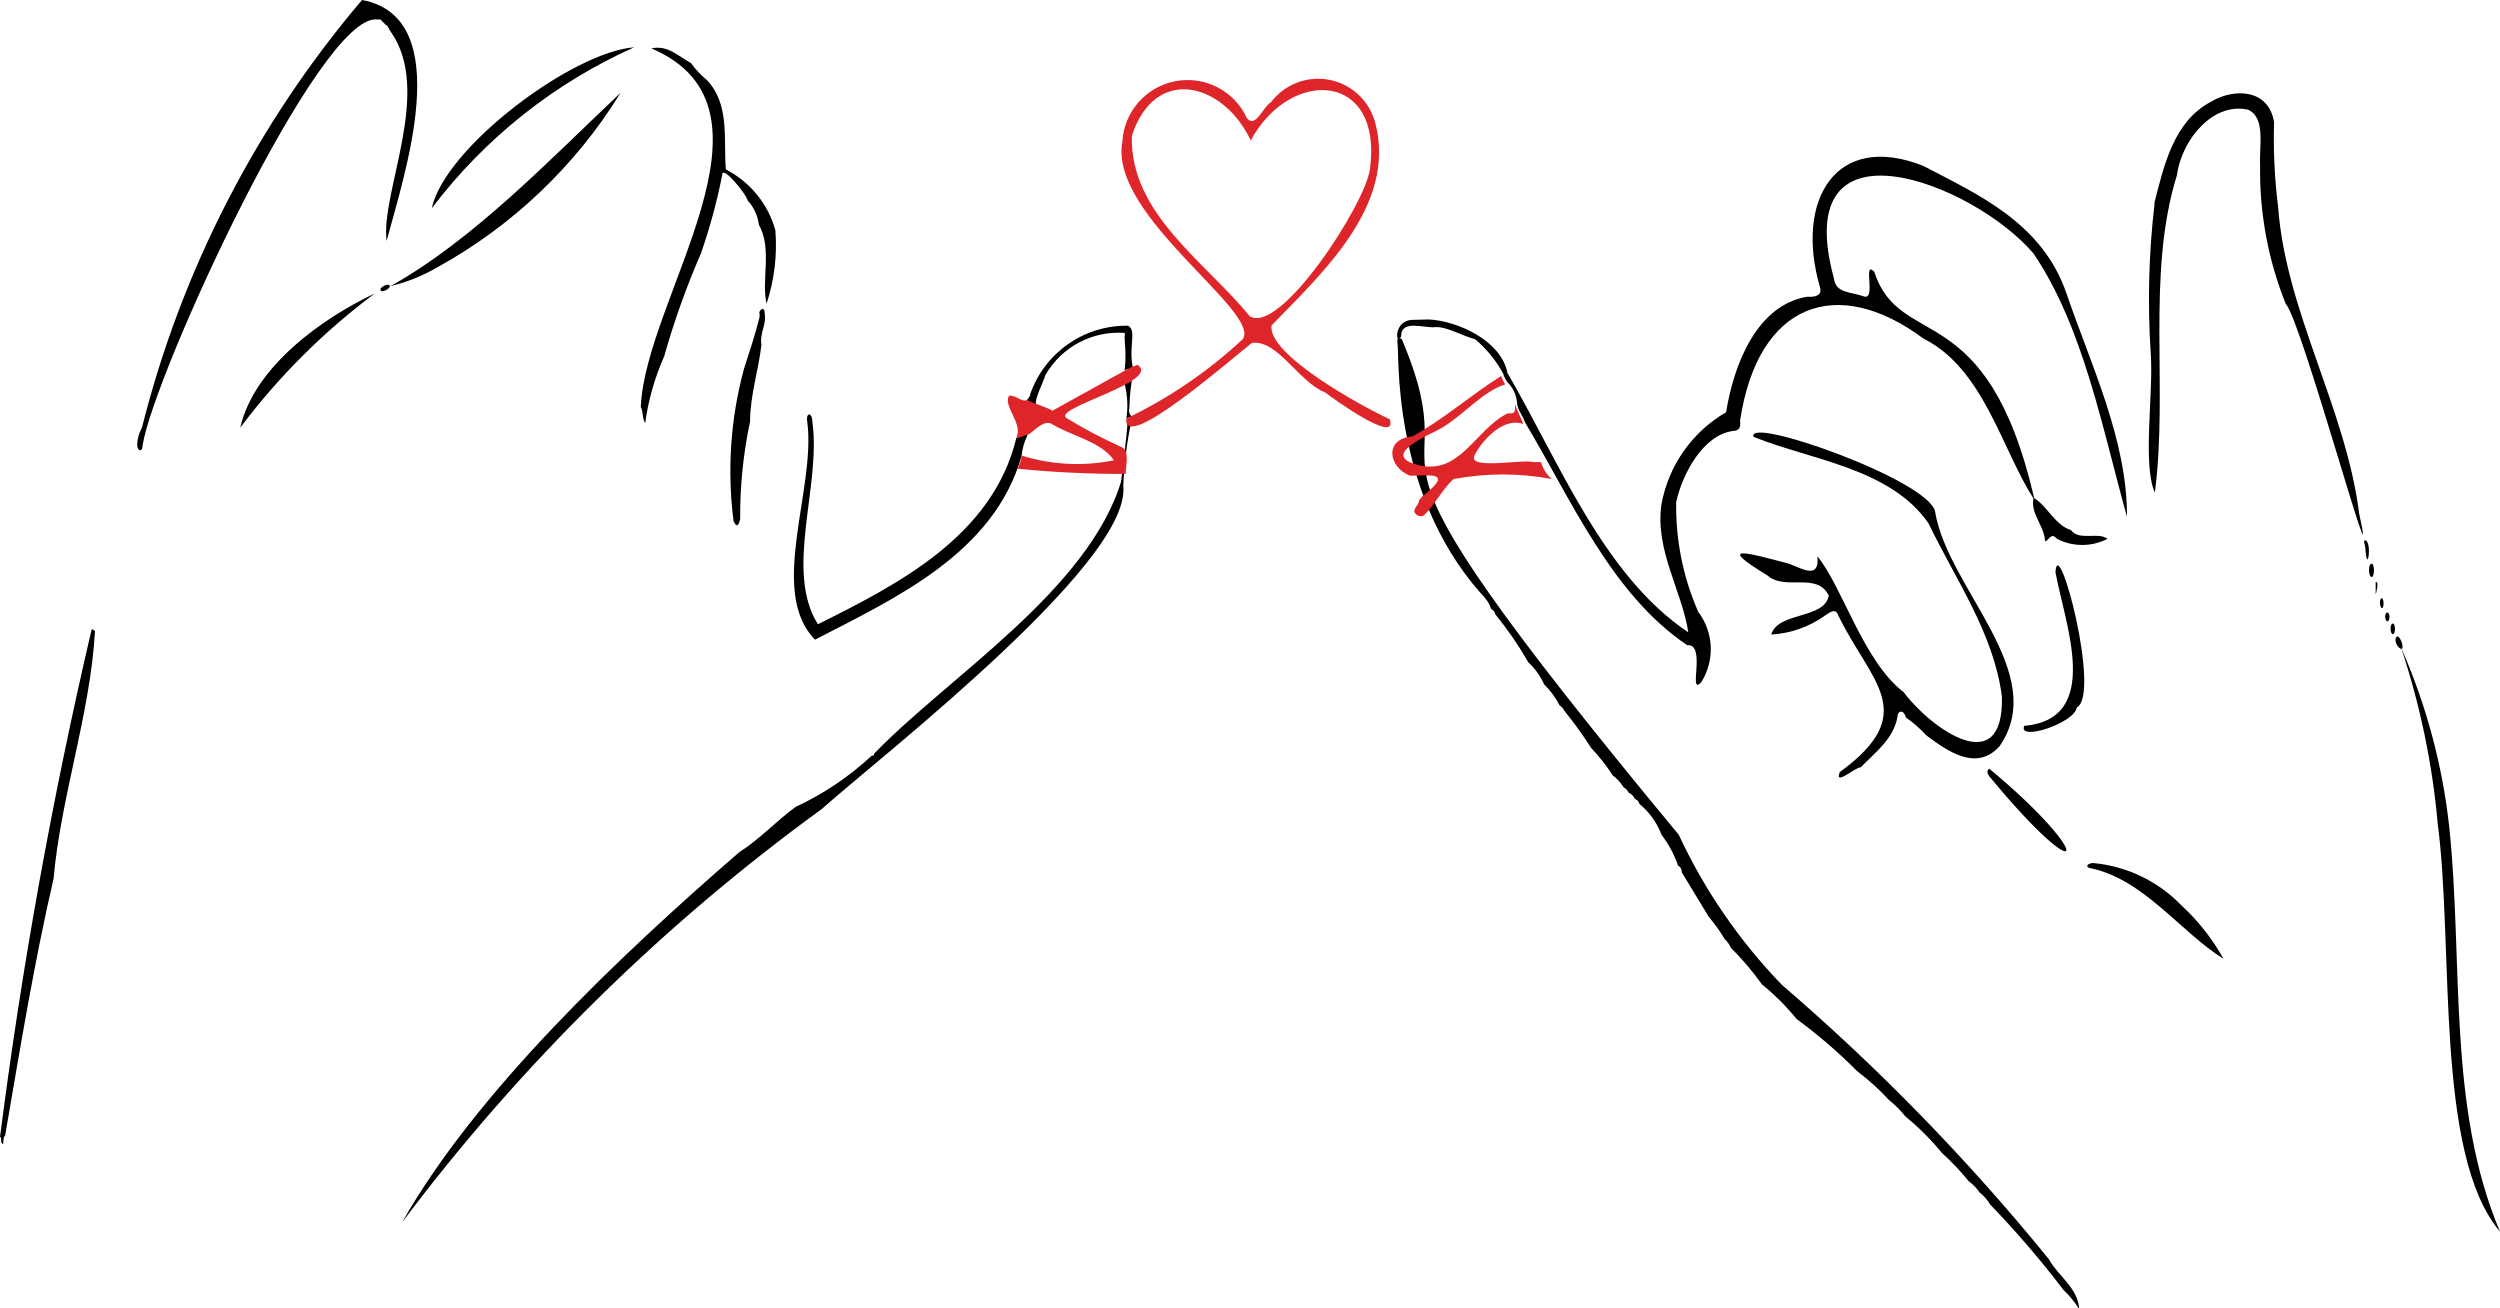
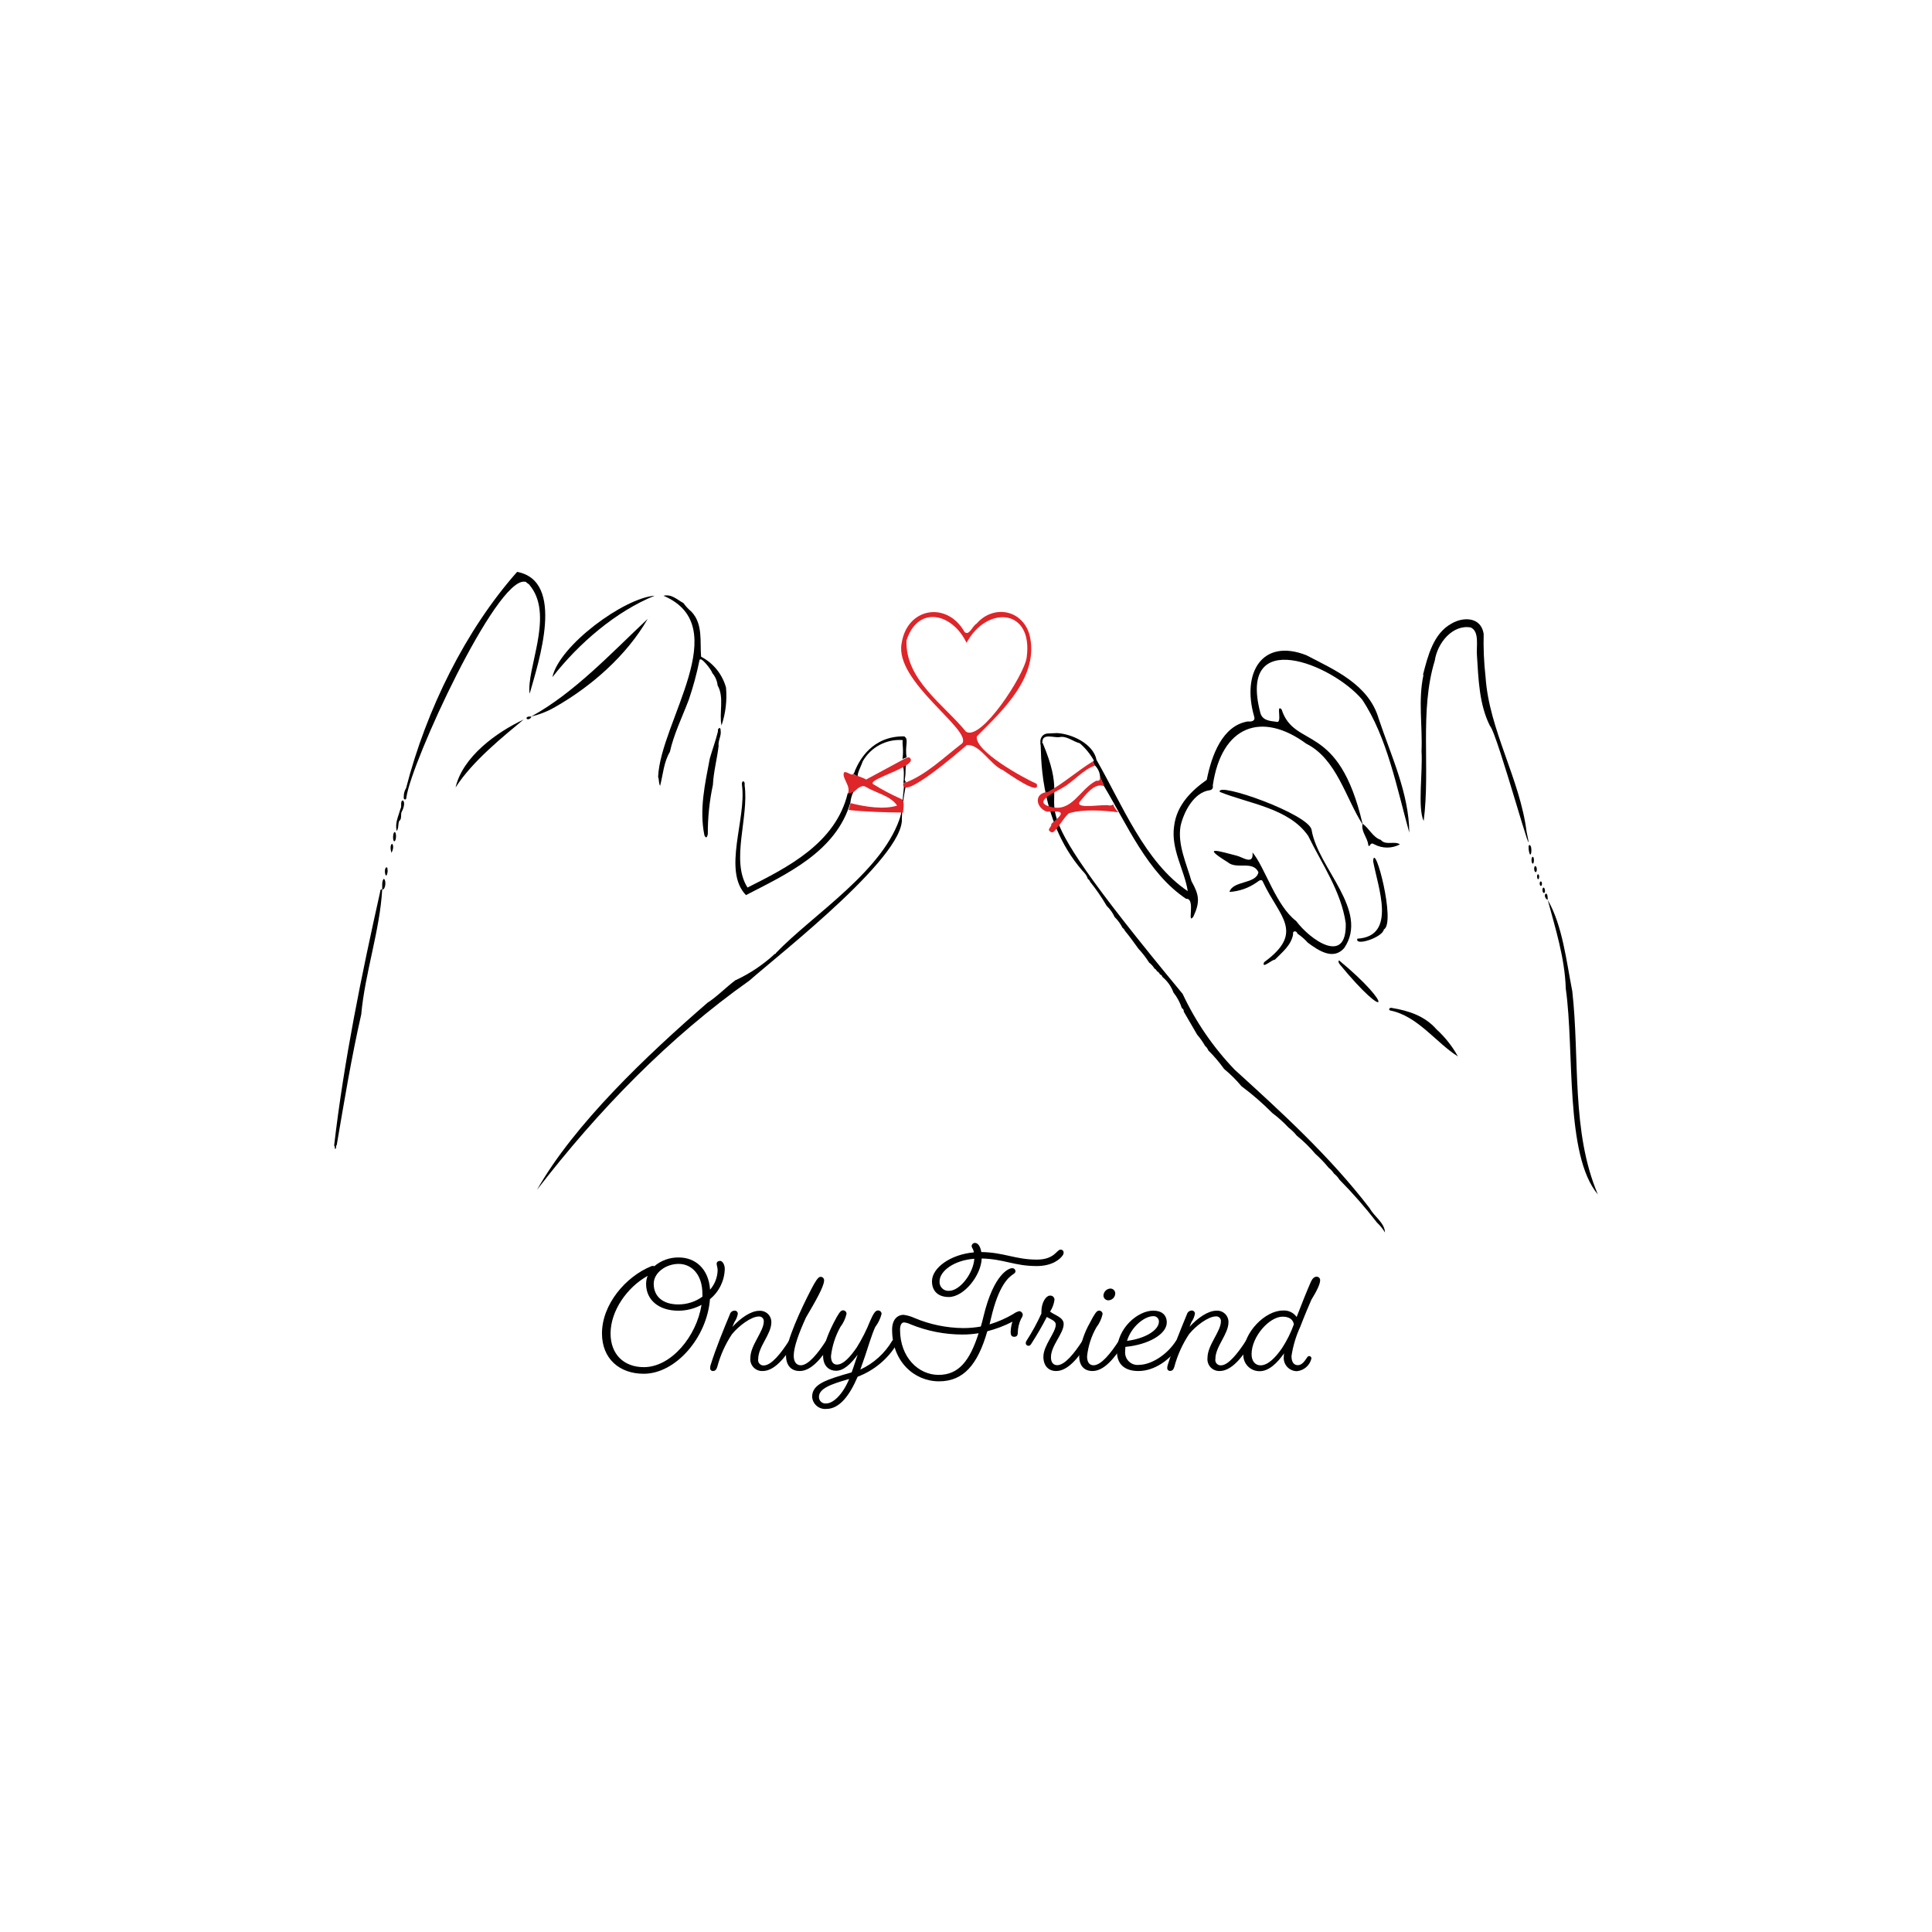
- <svg xmlns="http://www.w3.org/2000/svg" viewBox="0 0 68.16 35.64">
+ <svg xmlns="http://www.w3.org/2000/svg" id="Layer_1" data-name="Layer 1" viewBox="0 0 360 360">
  <defs />
  <defs>
    <style>.cls-1{fill:#de2529}</style>
  </defs>
-   <g id="Layer_2" data-name="Layer 2">
-     <g id="Layer_1-2" data-name="Layer 1">
-       <path d="M30.79 11.14a6.2 6.2 0 01.07-.78.3.3 0 01-.2.1 2.4 2.4 0 01.05.95.3.3 0 01.15-.05.21.21 0 01-.07-.22zM30.57 13.11c0 .07-.07.31.05.38a10.06 10.06 0 01.24-2.07h-.13c.06 0-.16 1.58-.16 1.69zM28.25 11.06c-.06-.18.18-.59.25-.83a2.29 2.29 0 012.19-1.15.11.11 0 00.06-.2 2.78 2.78 0 00-2.66 1.86.26.26 0 01-.09.16c.07.1.17.1.25.16zM30.63 10.12z" />
-       <path d="M30.75 8.88c-.19.3 0 .49-.09 1.22.09-.07.13 0 .22-.1-.11-.59.12-1-.13-1.12zM30.58 13.08c-.88 3-4.75 5.39-6.75 7.47 0 .05 0 .05-.06.05a8 8 0 01-2.08 1.4c-.51.37-1 .9-1.53 1.23-3.27 2.83-7.19 6.55-9.2 10.1A54 54 0 0122.4 22.06c1.6-1.43 8.88-7.06 8.18-8.98zM10.38.56h-.01.01zM10.52.68c.05 0 .08.12.13.18 1.16 1.63-.28 4.38-.11 5.71C11 4.83 12.48.48 9.87 0a28.86 28.86 0 00-6 11.66 1 1 0 00-.13.47c0 .16.15.22.15 0C4.2 10.2 8.71.36 10.28.53h.09zM17.59 11.54a6.74 6.74 0 01.52-1.83 21.82 21.82 0 011-2.8 15.6 15.6 0 00.58-2.14c0-.29.67.54.69.69a1.19 1.19 0 01.31.67c.37.64.06 1.52.21 2.15a5.12 5.12 0 00.24-2 2.66 2.66 0 00-1.35-1.66c-.07-.8.12-1.77-.52-2.44a2.35 2.35 0 01-.43-.46c-.35-.19-.64-.5-1.08-.4 3.87 1.65-.17 6.79-.29 9.78.07.11.03.28.12.44zM2.48 17.24A137.35 137.35 0 000 31c.06 0 0 .12.06.18s0-.17.08-.22c.4-2.32.79-4.72 1.32-7 .2-2.25 1-4.49 1.13-6.75-.09-.1-.1-.03-.11.03zM20.85 8.56c0-.17-.08-.18-.15-.05a.32.32 0 010 .17c-.12.47-.27.93-.42 1.39a10.67 10.67 0 00-.28 4.14c.09.19.14.11.18-.06a12.38 12.38 0 01.27-2.66c0-.7.23-1.4.31-2.09-.06-.29.14-.55.09-.84zM22.22 17.44c2.16-1.12 4.87-2.34 5.63-5a1.68 1.68 0 01.17-.59c-.11 0-.21.07-.31.09-.65 2.69-3.25 4-5.41 5.08-.92-1.46.09-3.76-.15-5.51 0-.28-.19-.28-.14 0 .24 1.82-1.08 4.61.21 5.93zM11.92 7.29a13.56 13.56 0 005-4.76c-1.93 1.82-4 4-6.27 5.27a4.69 4.69 0 001.27-.51zM10.22 8c-1.44.68-3.29 2-3.67 3.66A18.14 18.14 0 0110.22 8zM10.37 7.88c0 .14.26 0 .26-.08s-.2-.02-.26.08zM10.63 7.8h.01-.01zM11.77 5.68a14.19 14.19 0 015.52-4.39c-1.66.12-5.15 2.71-5.52 4.39zM38.53 8.72c-.56 0-.48.76-.33.45 0-.47.62-.22.92-.25s.73.23 1.1.33a3.27 3.27 0 01.76.93.82.82 0 00.11.23.9.9 0 01.27.56c0 .19.16.36.22.55 1.25 2.08 2.35 4.68 4.42 6.07.54-.05 0 1.44.39 1a1.69 1.69 0 00-.09-1.91 7.14 7.14 0 01-.6-3c.18-.78.73-1.81 1.54-1.93.17 0 .23-.1.2-.27.48-3.23 2.65-4 5-2.25 1.64.82 2.13 3 3 4.36-.08.4.26.71.31 1.1 0 .06 0 .11.1 0s.15-.09.23 0a1.5 1.5 0 001.38 0c-.27-.2-.77.07-1-.24-.43-.13-.65-.66-1-.87-1.29-5.55-3.66-4-4.36-6.17-.33-.34.07.8-.29.67S50.05 8 50 7.59C48.75 3 53.82 5 55.44 6.91c1.36 2 1.88 4.78 2.55 7.18C58 12 57 9.93 56.34 8s-2.42-2.7-3.91-3.48c-2.38-.94-3.5.94-2.81 3.31.06.19-.07.28-.35.26-1.37.23-2 1.84-2.21 3.15a3.65 3.65 0 00-1.76 2.5c-.19 1.25.56 2.37.73 3.5-2.32-1.55-3.53-4.67-4.93-7.07-.17-.88-1.35-1.42-2.14-1.46" />
-       <path d="M50.16 21.05c-.16.4.43-.14.57-.13.38-.39.89-.77 1-1.36 0-.2.18-.22.23 0a3.28 3.28 0 01.56.49c.58.43 1.37 1 2 .29 1.37-2-1.41-4.29-1.76-6.38-.12-.85-5.17-2.64-4.95-2.05 1.55.63 3.73.85 4.77 2.36.73 1.52 1.78 3 2 4.72.06 2.31-1.94.87-2.68-.12-1.1-.84-1.67-2.88-2.35-3.7.07.72-.54.24-.88.17-.87-.22-2-.57-.48.35.49.43 1.35-.11 1.67.55-.12.65-1.38.43-1.57 1.06a2.78 2.78 0 001.47-.52c.13-.08.28-.22.36 0 .88 1.82 2.26 2.65.04 4.27zM55.86 34.33a58.54 58.54 0 00-7.28-7.48 15 15 0 01-2.81-4.09c-10.2-12.31-5.47-8.59-7.55-13.51a.08.08 0 00-.12 0v.11c.06.17-.2 4 2.25 6.79a1.37 1.37 0 01.18.21.68.68 0 01.12.24.22.22 0 01.12.15 9.81 9.81 0 01.9 1.31 1.84 1.84 0 01.43.6 2.16 2.16 0 01.42.57.43.43 0 01.14.16c.25.31.49.64.72 1a5.26 5.26 0 01.59.75 1.18 1.18 0 01.3.33.26.26 0 01.13.14.31.31 0 01.17.17.2.2 0 01.13.14 2 2 0 01.6.84 2.94 2.94 0 01.45.84.18.18 0 01.1.18l.74 1.22a4.35 4.35 0 01.43.6.7.7 0 01.17.24 8 8 0 01.85 1 6.43 6.43 0 01.94.94 14.07 14.07 0 011.66 1.43 6.38 6.38 0 01.86.78 2.74 2.74 0 01.45.45 7 7 0 011 1 6.47 6.47 0 01.72.76 1.26 1.26 0 01.3.31 1.15 1.15 0 01.29.33 26.47 26.47 0 012 2.33 2.55 2.55 0 01.43.53c-.04-.6-.58-.91-.83-1.37zM64.32 14c-.36-2.86-2-5.5-2.21-8.36A15.14 15.14 0 0162 3.33c-.15-.92-1.11-.93-1.73-.55-1 .53-1.27 1.72-1.53 2.74v.05a22.41 22.41 0 00-.1 4.1c.07 1.11-.23 3 .11 3.76.37-2.86-.24-5.93.6-8.65.14-1 1-2 1.94-1.79.49.22.3 1 .33 1.51a9.74 9.74 0 00.7 3.79c.41.39 2.6 8.45 2 5.71zM68.16 33.58c-1.44-3.4-1-7.34-1.38-11a16.61 16.61 0 00-1.32-4.93 21 21 0 011 4.79c.45 3.41-.09 9.02 1.7 11.14zM56.62 19.29c.67-.34-.51-4.82-.58-3.69.26 1.42 1.29 4-.85 4.19-.19.43 1.37-.07 1.43-.5z" />
-       <path d="M64.49 14.73c-.08 0 0 .13 0 .23.05.74.19-.17 0-.23zM65.46 17.69zM65.36 17.35c-.12.07 0 .31.1.34s.01-.32-.1-.34zM64.77 15.87v.33c0 .03.11-.37 0-.33zM64.66 15.37c-.1 0-.09.36 0 .36s.08-.37 0-.36zM65.24 17c-.09 0-.08.29 0 .29s.07-.29 0-.29zM64.94 16.31c-.08 0-.06.26 0 .27s.06-.26 0-.27zM65.09 16.7c-.09 0-.07.24 0 .24s.08-.23 0-.24zM59.47 24.68a3.83 3.83 0 00-2.4-1.15c-.11 0-.23.07-.12.13 1.49.29 2.48 1.74 3.67 2.48a5.8 5.8 0 00-1.15-1.46zM54.24 21.17c2.64 3.2 2.95 2.25 0-.21-.1.04-.04.16 0 .21zM17 2.42z" />
-       <path d="M28.69 11.2c-.07-.07-.62-.24-.69-.3-.12.09-.31-.14-.49-.11-.17.29.39.75.2 1.15.1 0 .2-.07.31-.09s.4-.41.64-.3c.53.33 1.37.49 1.71 1a5.06 5.06 0 01-2.52-.13c0 .12-.06.24-.1.36a28.66 28.66 0 002.94.14c0-.22.12-.63-.11-.73a13.37 13.37 0 01-1.5-.79c-.42-.27 2.59-1 1.94-1.45H31a1.85 1.85 0 00-.29.13" class="cls-1" />
-       <path d="M37.89 11.43c-.71-.32-3.36-1.77-3.22-2.56 1.33-1.38 3.41-3.25 2.83-5.5a1.61 1.61 0 00-2.85-.58c-.21.11-.41.71-.65.44a1.78 1.78 0 00-3.4.64c-.38 2 3.81 4.64 3.28 5.38a12.72 12.72 0 01-3.17 2.16c-.12 1 3-1.74 3.42-2.06.7-.1 1.27 1.06 2 1.35.2.16 2 1.45 1.76.73zm-3.82-2.81c-1.17-1.45-3.28-2.8-3.21-4.92.63-1.94 2.5-1.45 3.24.13 1.08-2 3.61-1.88 3.25.78-.12.95-2.45 4.54-3.28 4.01zM41.81 12.6c-.3-.09-1.8.22-1.61-.18s.79-1.06 1.33-.86c-.06-.19-.18-.36-.22-.55 0 .24 0 .27-.21.26-.9.46-1.3 1.72-2.47 1.4-1-.27.32-.8.67-1 .59-.34 1.12-1 1.74-1.19a.82.82 0 01-.11-.23c-.82.51-1.59 1.2-2.43 1.65-.75.06-.67.82-.06 1.07.53 0 1.17-.12.43.49a.77.77 0 00-.18.18c0 .13-.19.24-.11.35a.19.19 0 00.23.07c.29-.26.5-.71.82-1a7.31 7.31 0 012.68 0 .9.9 0 01-.29-.45c-.02-.02-.02-.01-.21-.01z" class="cls-1" />
-     </g>
-   </g>
+   <path d="M168.63 145c.2-1.23 0-1.93.25-2.69a1.05 1.05 0 01-.71.35c.36.37.25 2.49.17 3.28a1.31 1.31 0 01.54-.17.67.67 0 01-.25-.77zM167.87 151.84c0 .26-.23 1.09.16 1.33a35.8 35.8 0 01.85-7.17c-.22 0-.25-.05-.48 0 .22 0-.52 5.49-.53 5.84zM159.84 144.75c-.19-.6.64-2 .89-2.84a7.88 7.88 0 017.56-4c.25 0 .49-.42.21-.7-6-.08-8.36 4.44-9.2 6.41a.88.88 0 01-.32.57 5.18 5.18 0 01.86.56zM168.08 141.53h.01-.01z" />
+   <path d="M168.49 137.25c-.67 1 0 1.69-.32 4.21.32-.24.45-.18.77-.35-.39-2.03.49-3.45-.45-3.86zM167.89 151.76c-3 10.39-16.39 18.6-23.3 25.81 0 .15-.1.17-.21.17a28.25 28.25 0 01-7.19 4.85.05.05 0 01-.07 0c-1.76 1.29-3.49 3.11-5.28 4.25-11.3 9.79-24.84 22.63-31.78 34.87 11.43-14.83 24.6-28.4 39.59-39 5.49-4.88 30.67-24.38 28.24-30.95zM98.1 108.52v-.01.01zM98.6 108.91a7 7 0 01.46.61c4 5.64-1 15.14-.37 19.75 1.69-6 6.69-21-2.33-22.71-9.59 10.82-16.91 25.63-20.69 40.29a2.87 2.87 0 00-.43 1.61c-.14.57.49.77.49.08 1-6.74 16.64-40.72 22-40.15.12 0 .32 0 .33.12zM123 146.44c.54-2.11.69-4.45 1.82-6.33.73-3.31 2.31-6.51 3.51-9.68a58.41 58.41 0 002-7.37c.15-1 2.32 1.86 2.39 2.35a4.23 4.23 0 011 2.32c1.28 2.2.23 5.27.73 7.44a17.26 17.26 0 00.83-7.06 9.27 9.27 0 00-4.64-5.74c-.24-2.76.39-6.1-1.81-8.4a8.24 8.24 0 01-1.47-1.59c-1.23-.66-2.21-1.73-3.73-1.37 13.37 5.67-.59 23.45-1 33.77.21.51.08 1.1.37 1.66zM71.21 165.71l.01.01v-.01h-.01z" />
+   <path d="M70.85 166.12c-3.49 15.6-6.76 31.56-8.59 47.35.2.16.06.43.2.64.3-.17.06-.58.29-.77 1.37-8 2.73-16.29 4.56-24.31.7-7.78 3.46-15.53 3.91-23.31-.31-.06-.37.19-.37.4zM134.28 136.12c0-.58-.28-.62-.51-.15a1.19 1.19 0 01-.06.59c-.41 1.61-1 3.21-1.45 4.78-.87 4.64-2 9.48-1 14.32.32.65.5.36.63-.23a42.57 42.57 0 01.95-9.18c.11-2.4.78-4.83 1.06-7.23-.14-1.02.55-1.88.38-2.9zM139 166.79c7.46-3.86 16.81-8.06 19.46-17.27a5.55 5.55 0 01.58-2c-.37.05-.73.24-1.08.29-2.24 9.31-11.21 13.82-18.67 17.57-3.2-5 .29-13-.54-19.06.15-.94-.66-1-.49 0 .85 6.29-3.68 15.91.74 20.47zM103.44 131.74c6.73-3.82 13.31-9.58 17.25-16.42C114 121.59 107 129.13 99 133.5a15.9 15.9 0 004.44-1.76zM97.56 134.08c-5 2.36-11.35 6.89-12.67 12.66 3.11-4.92 9.04-9.63 12.67-12.66zM75.09 149.15c-.58.06-.17 1.15-.45 1.51-.38 1.39-1.1 2.72-.71 4.19.38-.58.22-1.28.44-1.85.6-.44.2-1.26.51-1.8s.65-1.67.21-2.05zM73.55 155.05c-.35-.05-.44 1.76-.06 1.71s.4-1.71.06-1.71z" />
+   <path d="M71.52 163.75c-.41.39-.28 1.37-.3 2 .65.08.78-1.75.3-2zM73.05 157.21c-.42.32-.26 1.19-.1 1.71.25-.46.5-1.33.1-1.71zM72 161.61c-.65.31 0 2.82.24.67-.08-.28.05-.66-.24-.67zM98.1 133.78c.06.49.89.16.9-.27-.31.03-.71-.08-.9.27zM102.93 126.18c4.91-6.32 11.9-12.29 19.06-15.18-5.72.42-17.8 9.28-19.06 15.18zM195.35 136.67c-1.91 0-1.63 2.64-1.11 1.57 0-1.64 2.12-.75 3.15-.88 1.35-.32 2.55.83 3.82 1.14a12.14 12.14 0 012.63 3.23l-.17.14a2 2 0 00.38.79 3.16 3.16 0 01.92 1.94c.14.65.54 1.22.74 1.88 4.32 7.2 8.12 16.19 15.3 21 1.86-.16.1 5 1.35 3.33 1.3-2.78 1.08-4.07-.34-6.6-.93-3.28-2.61-6.77-2.05-10.25.6-2.73 2.52-6.27 5.32-6.69.56-.06.79-.35.7-.94 1.63-11.13 9.12-13.85 17.42-7.75 5.66 2.82 7.38 10.24 10.47 15-.26 1.39.91 2.47 1.07 3.81 0 .2.18.39.33.1.23-.45.54-.32.82-.15a5.06 5.06 0 004.75 0c-.92-.7-2.66.26-3.56-.84-1.47-.45-2.24-2.27-3.4-3-4.47-19.18-12.66-13.82-15.08-21.31-1.14-1.17.26 2.77-1 2.3-1.21-.15-2.67-.23-3-1.8-4.12-16 13.37-9 19-2.34 4.68 7 6.48 16.52 8.79 24.8-.05-7.31-3.4-14.35-5.69-21.2-1.85-6.44-8.35-9.17-13.49-11.86-8.23-3.22-12.09 3.25-9.72 11.44.21.67-.23 1-1.2.9-4.75.8-6.74 6.35-7.64 10.88-2.82 2-5.6 4.66-6.08 8.62-.64 4.32 1.94 8.21 2.54 12.12-8-5.37-12.21-16.13-17-24.45-.57-3-4.64-4.89-7.4-5" />
+   <path d="M235.55 179.29c-.56 1.38 1.49-.48 1.94-.45l.1-.05c1.31-1.34 3-2.64 3.36-4.68-.17-.69.63-.77.81-.14a10.37 10.37 0 011.94 1.69c2 1.48 4.73 3.32 6.77 1 4.75-7-4.86-14.83-6.07-22-.4-2.94-17.86-9.1-17.11-7.1 5.36 2.19 12.88 3 16.47 8.19 2.55 5.24 6.15 10.34 7 16.29.22 8-6.71 3-9.24-.42-3.81-2.91-5.78-9.94-8.13-12.78.23 2.48-1.85.85-3 .59-3-.76-6.84-2-1.65 1.21 1.69 1.47 4.67-.37 5.75 1.88-.42 2.26-4.75 1.52-5.4 3.68a9.88 9.88 0 005.08-1.78c.44-.3.94-.79 1.21 0 2.98 6.38 7.84 9.26.17 14.87zM255.22 225.14c-7.42-9.66-16.3-17.77-25.15-25.81a52.67 52.67 0 01-9.7-14.13c-35.22-42.55-18.89-29.68-26.06-46.7a.28.28 0 00-.42-.11c-.08.07 0 .29 0 .37.22.59-.68 13.71 7.78 23.46a8.46 8.46 0 01.61.7 2.81 2.81 0 01.42.85.9.9 0 01.42.53 37 37 0 013.1 4.5 6.86 6.86 0 011.48 2.08 7.63 7.63 0 011.46 2 1.44 1.44 0 01.46.57c.88 1.06 1.69 2.19 2.5 3.32a17.24 17.24 0 012 2.59 4 4 0 011 1.12.88.88 0 01.45.48 1.15 1.15 0 01.57.6.63.63 0 01.45.47 6.78 6.78 0 012.07 2.92 9.19 9.19 0 011.56 2.9.64.64 0 01.36.6.06.06 0 010 .06c.83 1.43 1.66 2.87 2.5 4.3a12.78 12.78 0 011.47 2.08 2 2 0 01.6.84 26.25 26.25 0 012.94 3.45 24.64 24.64 0 013.24 3.22 50 50 0 015.75 5 22.13 22.13 0 013 2.69 9.42 9.42 0 011.56 1.53 25 25 0 013.45 3.38 22.69 22.69 0 012.49 2.6 4.65 4.65 0 011 1.09 4.2 4.2 0 011 1.12 87.9 87.9 0 017 8 8.62 8.62 0 011.49 1.84c-.07-1.82-1.97-2.91-2.85-4.51zM284.46 155c-1.24-9.88-7-19-7.65-28.89a58.47 58.47 0 01-.35-8c-.5-3.19-3.81-3.21-6-1.91-3.35 1.83-4.4 6-5.29 9.48l.06.15c-1 4.69-.15 9.41-.35 14.16.25 3.85-.76 10.51.4 13 1.28-9.88-.82-20.49 2.07-29.89.48-3.31 3.34-6.78 6.7-6.18 1.69.75 1 3.62 1.16 5.23.28 4.41.41 9.08 2.41 13.09 1.38 1.32 8.9 29.14 6.84 19.76zM297.74 222.57c-5-11.75-3.35-25.35-4.77-37.88-1.11-5.64-1.81-12.19-4.57-17 1.4 5.24 3.19 10.81 3.36 16.53 1.65 11.63-.21 31.01 5.98 38.35zM257.86 173.19c2.3-1.16-1.76-16.64-2-12.73.9 4.9 4.46 14-2.93 14.45-.56 1.49 4.71-.23 4.93-1.72z" />
+   <path d="M285 157.45c-.27.11-.13.46-.16.8.36 2.55.87-.61.16-.8zM288.39 167.66zM288.06 166.5c-.42.25-.09 1.06.33 1.16-.01-.33.04-1.08-.33-1.16zM286 161.4c-.2.26-.18 1 .15 1.12.35-.07.25-1.28-.15-1.12zM285.61 159.66c-.33 0-.29 1.25 0 1.26s.28-1.28 0-1.26zM287.63 165.39c-.32 0-.27 1 .06 1s.2-.98-.06-1zM286.61 162.91c-.3 0-.23.9 0 .92s.27-.89 0-.92zM287.12 164.24c-.33 0-.26.84 0 .84s.28-.8 0-.84zM267.69 191.82c-2.25-2.57-5.28-3.49-8.3-4-.38-.13-.77.23-.39.46 5.16 1 8.56 6 12.66 8.57a19.69 19.69 0 00-3.97-5.03zM249.65 179.7c9.09 11.05 10.17 7.77-.14-.75-.22.21-.01.56.14.75zM121 114.91c0 .13.1-.06 0 0zM133.54 235.48c0-.34.26-.53.66-.53s.85.67.85 1.49a7.49 7.49 0 01-2.76 5.64c-.53 7.09-6.35 13.9-12.34 13.9-4.49 0-7.78-2.77-7.78-7.52 0-5.4 4.41-10.58 9.19-12.52a.76.76 0 01.56 0 6.88 6.88 0 014.57-1.63c3.06 0 5.56 2.1 5.82 6a5.72 5.72 0 001.41-3.58c0-.64-.18-.87-.18-1.25zm-2.82 7.66a9.15 9.15 0 01-4.33 1.09c-3.56 0-6-1.94-6-5a4 4 0 01.29-1.49c-3.8 2.1-6.91 6.48-6.91 10.74 0 3.85 2.45 6.27 6.22 6.27 5.09-.02 9.8-5.75 10.73-11.61zm.16-1.52a3.38 3.38 0 000-.55c0-3.57-2-5.56-4.42-5.56s-4.65 1.67-4.65 3.7c0 2.41 1.76 3.85 4.57 3.85a7.62 7.62 0 004.5-1.44zM147 249.86a.53.53 0 01.45-.29.53.53 0 01.53.53.71.71 0 01-.11.37c-1.64 2.56-3.58 5-5.76 5a2.2 2.2 0 01-2.29-2.45c0-2.37 2.5-4.92 2.5-6.78a.86.86 0 00-.93-.93c-1.41 0-3.72 1.73-5 3.3a20.49 20.49 0 00-2.73 6.06c-.11.34-.27.8-.8.8a.5.5 0 01-.53-.54 1.8 1.8 0 01.1-.63c1-3.19 2.45-6.7 3.57-9.39a.92.92 0 01.85-.69.57.57 0 01.63.59 3.86 3.86 0 01-.63 1.54l-.38.9c1.49-1.62 3.43-3 5-3a2.1 2.1 0 012.26 2.13c0 2.26-2.45 4.52-2.45 6.86a1 1 0 001.09 1.19c1.38-.05 3.13-2.23 4.63-4.57z" />
+   <path d="M153.9 249.86a.55.55 0 01.46-.29.53.53 0 01.53.53.71.71 0 01-.11.37c-1.65 2.56-3.59 5-5.77 5-1.56 0-2.55-1-2.55-2.93 0-2.58 2.74-8.53 4.73-12.36.69-1.33 1.25-2.26 1.68-2.26a.64.64 0 01.69.67c0 1.09-1.6 3.88-3.38 6.91-1.3 2.84-2.28 5.5-2.28 7.12 0 1.22.55 1.78 1.33 1.78 1.4-.02 3.16-2.2 4.67-4.54z" />
+   <path d="M159.81 252.42c-1.23 1.7-2.61 3-4 3s-2.44-.93-2.44-2.8 1.06-4.36 2-6.19c.82-1.59 1.25-2.26 1.65-2.26a.64.64 0 01.72.64 6.34 6.34 0 01-1.15 2.45 14.73 14.73 0 00-1.75 5.42c0 1.17.5 1.59 1.11 1.59 1.2 0 2.45-1.41 3.67-3.16a31 31 0 002.53-5c.61-1.41 1-1.92 1.41-1.92a.64.64 0 01.71.64 6.84 6.84 0 01-1.19 2.45c-.67 1.46-1.41 4-1.86 5.31l-.91 2.61a13.48 13.48 0 005.93-5.35s.19-.29.43-.29a.51.51 0 01.56.53 1 1 0 01-.11.35 14.54 14.54 0 01-7.31 6.09c-1.46 3.42-3.35 6-5.82 6a2.42 2.42 0 01-2.66-2.26c0-2.39 2.63-3.19 7.36-4.55.5-1.36.82-2.45 1.12-3.3zm-1.6 4.54c-3.56 1-5.61 1.81-5.61 3.35a1.2 1.2 0 001.36 1.2c1.35 0 3.13-1.79 4.25-4.51z" />
+   <path d="M188.65 246.28a22.31 22.31 0 01-4.68 1.78c-1.78 6.19-4.41 9.33-9 9.33s-8.74-3.67-8.74-9.63c0-1.83.95-2.76 2.15-2.76a7.07 7.07 0 012 .58 24 24 0 009.11 1.89 18.25 18.25 0 003.27-.29c.19-.61.35-1.25.51-1.92 1.91-7.94 4.76-8.95 5.29-8.95a.59.59 0 01.66.58c0 .21-.16.37-.45.56-.8.53-2.68 2-4.12 8.24l-.26 1.09a20.09 20.09 0 004.43-1.94 3 3 0 011.12-.53.74.74 0 01.64.72 1.78 1.78 0 01-.32.71 6.29 6.29 0 00-.61 2.58c0 .51-.19.77-.67.77s-.66-.29-.66-.9a6.87 6.87 0 01.33-1.91zm-6.3 2.15a18.62 18.62 0 01-3 .24 25.56 25.56 0 01-9.65-1.89 3.71 3.71 0 00-1.25-.37c-.45 0-.74.5-.74 1.35 0 5.19 3.45 8.43 7.18 8.43s5.81-2.58 7.46-7.76zm.58-13.93c-.13 3.19-3.32 7.18-6.14 7.18-1.94 0-3.13-1.07-3.13-2.93 0-2.5 3.43-5 7.81-5.39a2 2 0 00-.26-.75.82.82 0 01-.16-.42.62.62 0 01.63-.59c.51 0 1 .59 1.17 1.7 4.2.06 6.36 1.41 10.34 1.41 3.33 0 3.7-1.86 4.42-1.86a.54.54 0 01.58.51.89.89 0 01-.21.61c-.4.58-1.81 1.94-4.81 1.94-4.17 0-6.04-1.3-10.24-1.41zm-1.38.05c-3.77.27-6.48 2.29-6.48 4.23a1.64 1.64 0 001.75 1.75c2.1 0 4.57-3.35 4.73-5.98zM197 254.38c1.41 0 3.16-2.18 4.68-4.52a.53.53 0 01.45-.29.53.53 0 01.53.53.79.79 0 01-.1.37c-1.65 2.56-3.59 5-5.77 5-1.44 0-2.37-1-2.37-2.66 0-2.13 2.31-4.5 2.31-6 0-.71-1-1-1.67-1.41a57.61 57.61 0 01-2.9 5c-.13.21-.26.37-.5.37a.51.51 0 01-.53-.48.86.86 0 01.16-.48 39.4 39.4 0 002.76-5.05v-.34c0-1.78.9-3 1.57-3a.77.77 0 01.87.77 5.29 5.29 0 01-.82 2.21c.88.69 2.53 1.06 2.53 2.31 0 1.78-2.37 4-2.37 6.19 0 .98.45 1.48 1.17 1.48z" />
+   <path d="M208.46 249.86a.53.53 0 01.45-.29.53.53 0 01.53.53.71.71 0 01-.11.37c-1.64 2.56-3.58 5-5.76 5-1.49 0-2.48-.93-2.48-2.8a15.75 15.75 0 012-6.19c.82-1.59 1.25-2.26 1.65-2.26a.64.64 0 01.71.64 6.26 6.26 0 01-1.14 2.45 13.77 13.77 0 00-1.75 5.42c0 1.19.5 1.67 1.22 1.67 1.41-.02 3.16-2.2 4.68-4.54zm-1.65-9.75a.9.9 0 011 .93 1.31 1.31 0 01-1.2 1.25.9.9 0 01-1-.91 1.37 1.37 0 011.2-1.27z" />
+   <path d="M219.12 249.86s.18-.29.42-.29a.53.53 0 01.56.56.72.72 0 01-.11.34c-1.86 2.88-4.83 5-7.86 5-2.58 0-4-1.28-4-3.62 0-4.39 3.91-7.63 6.76-7.63 1.59 0 2.52.8 2.52 2.21 0 2.15-3.4 4.14-7.71 4.54 0 .3-.05.61-.05.91a2.32 2.32 0 002.63 2.44c2.16-.02 5.11-1.77 6.84-4.46zm-9.17 0c3.43-.42 6-2 6-3.61a1 1 0 00-1.11-1c-1.62.04-4.04 1.96-4.84 4.61z" />
+   <path d="M232.14 249.86a.55.55 0 01.46-.29.53.53 0 01.53.53.71.71 0 01-.11.37c-1.65 2.56-3.59 5-5.77 5A2.2 2.2 0 01225 253c0-2.37 2.5-4.92 2.5-6.78a.86.86 0 00-.93-.93c-1.41 0-3.73 1.73-5 3.3a20.75 20.75 0 00-2.74 6.06c-.1.34-.26.8-.79.8a.51.51 0 01-.54-.54 1.82 1.82 0 01.11-.63c1-3.19 2.45-6.7 3.56-9.39a.94.94 0 01.85-.69.58.58 0 01.64.59 3.92 3.92 0 01-.64 1.54l-.37.9c1.49-1.62 3.43-3 5-3a2.1 2.1 0 012.26 2.13c0 2.26-2.44 4.52-2.44 6.86a1 1 0 001.09 1.19c1.31-.03 3.07-2.21 4.58-4.55z" />
+   <path d="M243.52 253c.14-.24.3-.32.43-.32a.44.44 0 01.42.45 3.09 3.09 0 01-2.71 2.37 2.47 2.47 0 01-2.44-2.77 2.05 2.05 0 01.05-.56c-1.3 1.86-2.87 3.33-4.52 3.33a3 3 0 01-3.06-3.3c0-3.93 4.07-8 7.34-8a2.87 2.87 0 012.58 1.2c.8-2.1 2-5.08 2.66-6.57.26-.58.64-.93 1-.93a.64.64 0 01.72.64c0 .67-.53 1.86-1.62 3.62-.32.69-1.31 3.05-2.08 5.05a20.18 20.18 0 00-1.64 5.47c0 1.17.47 1.7 1.19 1.7s1.23-.69 1.68-1.38zm-2.42-6.2c-.13-.9-.85-1.46-2.1-1.46-2.47 0-5.79 3.7-5.79 7 0 1.35.74 2.07 1.67 2.07 1.36 0 2.74-1.38 4-3.19a21.55 21.55 0 002.22-4.47z" />
+   <path d="M161.38 145.26c-.25-.26-2.14-.84-2.4-1-.42.28-1.06-.49-1.67-.38-.61 1 1.35 2.57.67 4 .35-.05.71-.24 1.08-.29.58-.51 1.39-1.42 2.22-1 1.83 1.14 4.71 1.69 5.88 3.52-2.42.78-6 .23-8.68-.46-.12.43-.21.85-.36 1.28 3.24.35 6.83.44 10.16.48 0-.76.41-2.18-.38-2.55a41.8 41.8 0 01-5.17-2.73c-1.45-.91 8.92-3.47 6.69-5a.69.69 0 01-.24 0 5.91 5.91 0 00-1 .45s0 .06-.07.05" class="cls-1" />
+   <path d="M193.16 146.05c-2.48-1.09-11.6-6.1-11.14-8.83 4.75-4.78 11.77-11.24 9.8-19-1.44-4.76-6.83-5.52-9.86-2-.73.36-1.43 2.43-2.26 1.49-3.24-5.71-10.7-4.54-11.7 2.2-1.34 7.09 13.15 16.09 11.3 18.59-3.5 2.67-6.9 6.08-11 7.48-.41 3.49 10.51-6 11.83-7.13 2.4-.33 4.39 3.69 6.76 4.66.87.57 7.11 5.03 6.27 2.54zM180 136.34c-4.06-5-11.34-9.66-11.09-17 2.18-6.72 8.63-5 11.19.45 3.74-7 12.45-6.5 11.21 2.7-.43 3.29-8.49 15.68-11.31 13.85zM206.71 150.09c-1-.32-6.23.76-5.58-.61 1.12-1.32 2.75-3.68 4.58-3-.2-.66-.6-1.23-.74-1.88 0 .81-.06.93-.71.88-3.13 1.6-4.5 6-8.56 4.84-3.5-.92 1.13-2.76 2.33-3.56 2.05-1.15 3.86-3.42 6-4.1a2 2 0 01-.38-.79c-2.86 1.74-5.52 4.14-8.41 5.7-2.58.2-2.33 2.84-.19 3.68 1.82 0 4-.42 1.48 1.71a3.76 3.76 0 00-.65.61c.15.44-.65.83-.37 1.22.18.17.41.42.79.24 1-.91 1.74-2.45 2.85-3.48 2.66-.82 6.54-.54 9.24-.19a3.73 3.73 0 01-1-1.55c0 .19-.21.28-.68.28z" class="cls-1" />
</svg>
